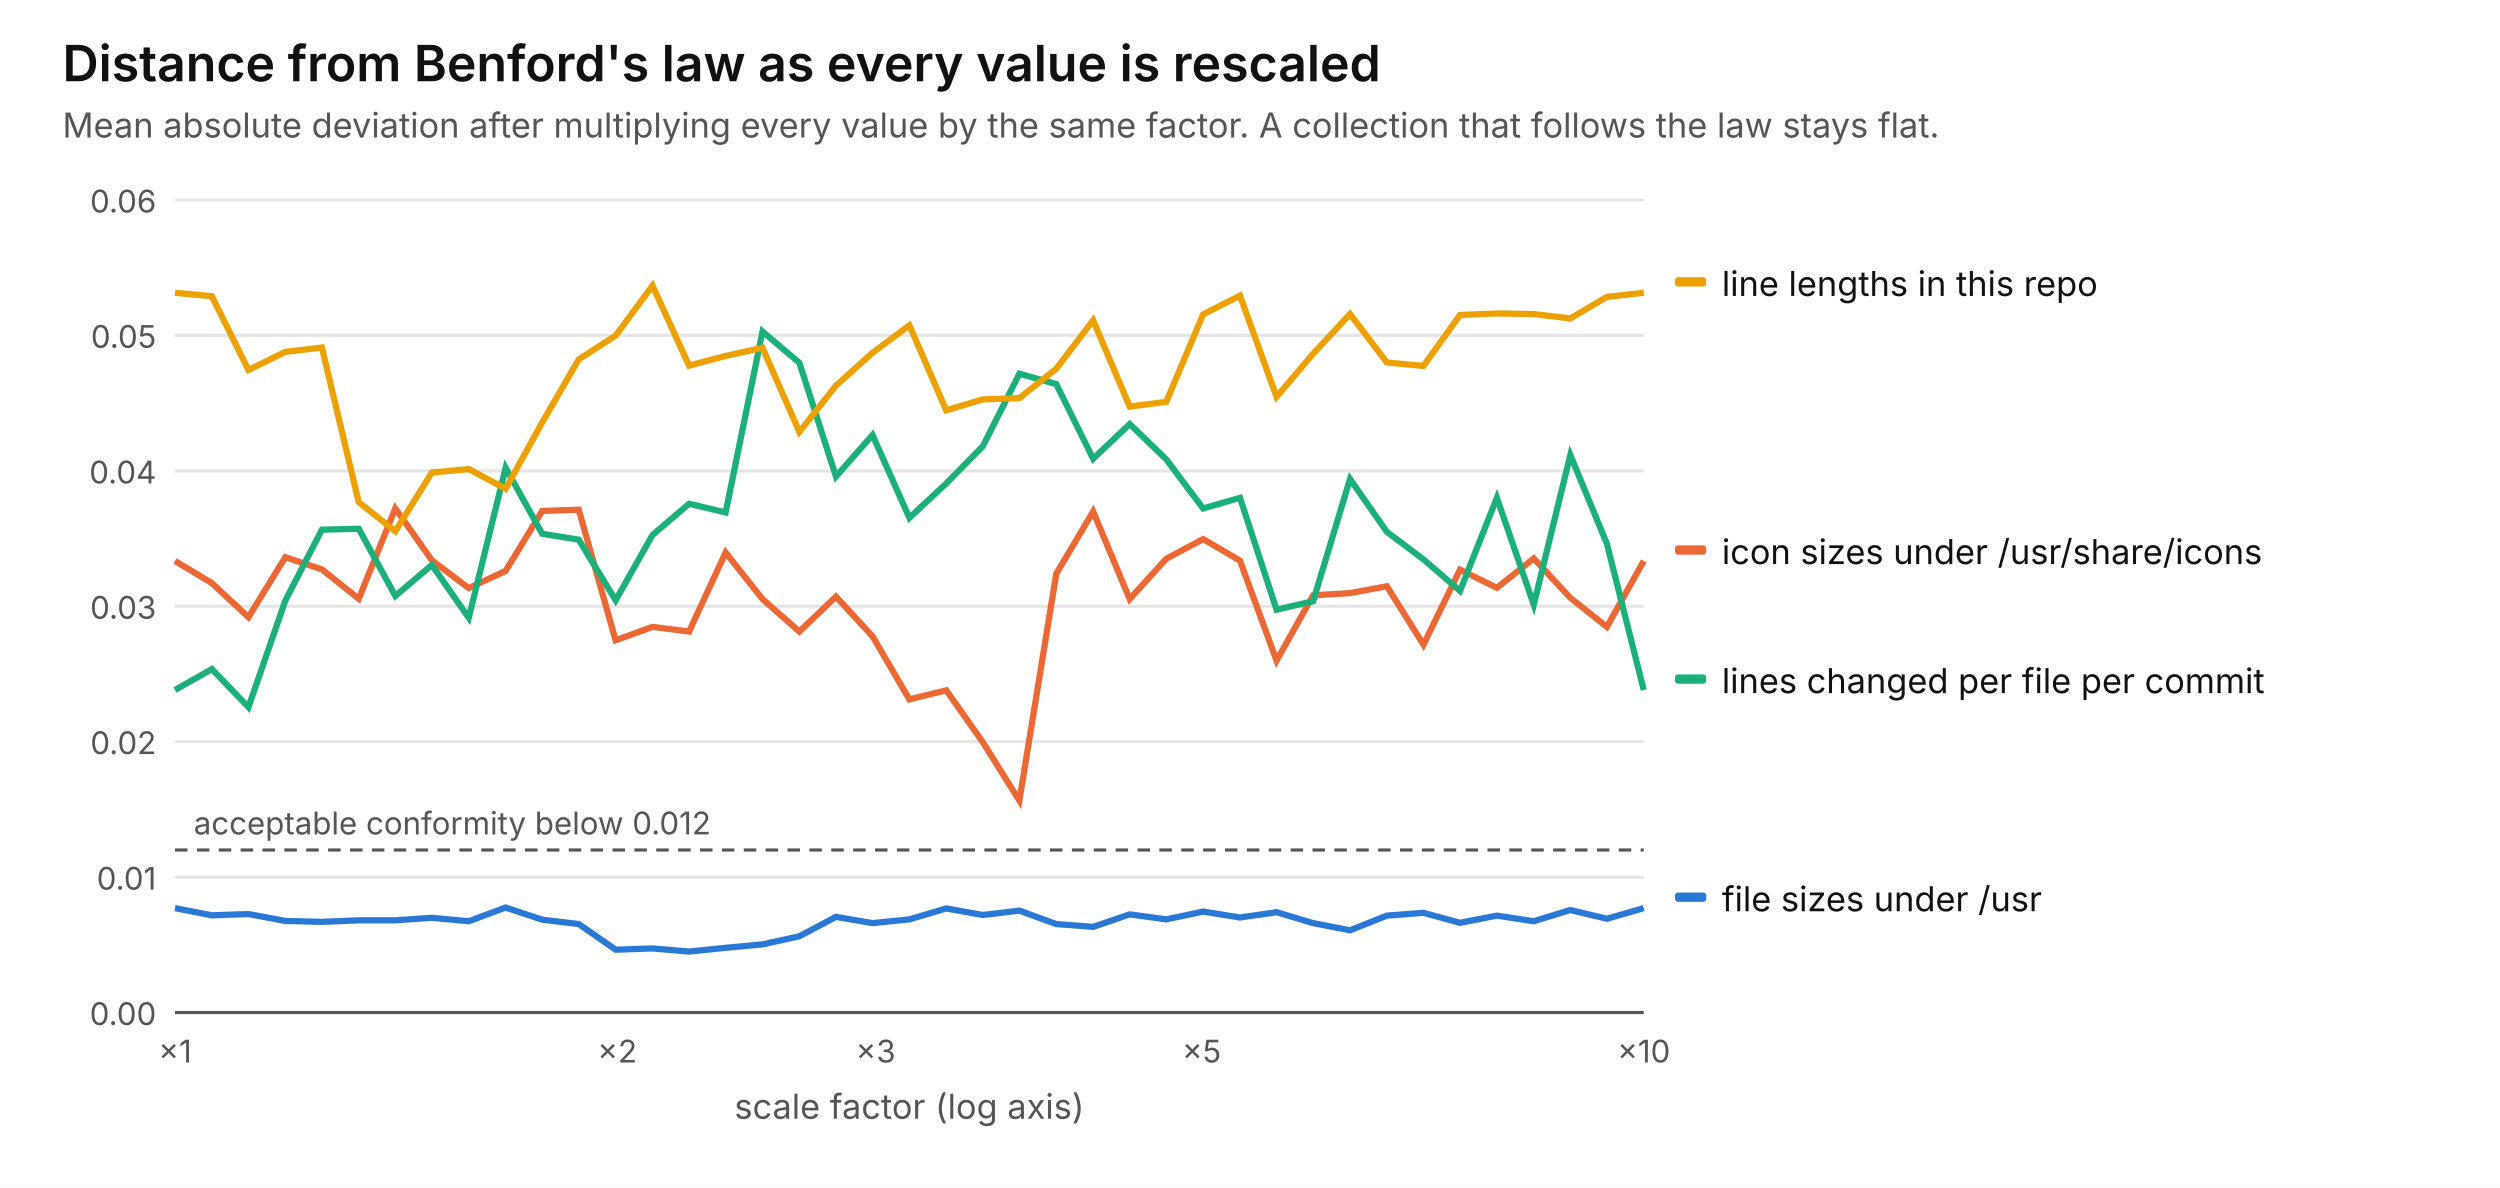
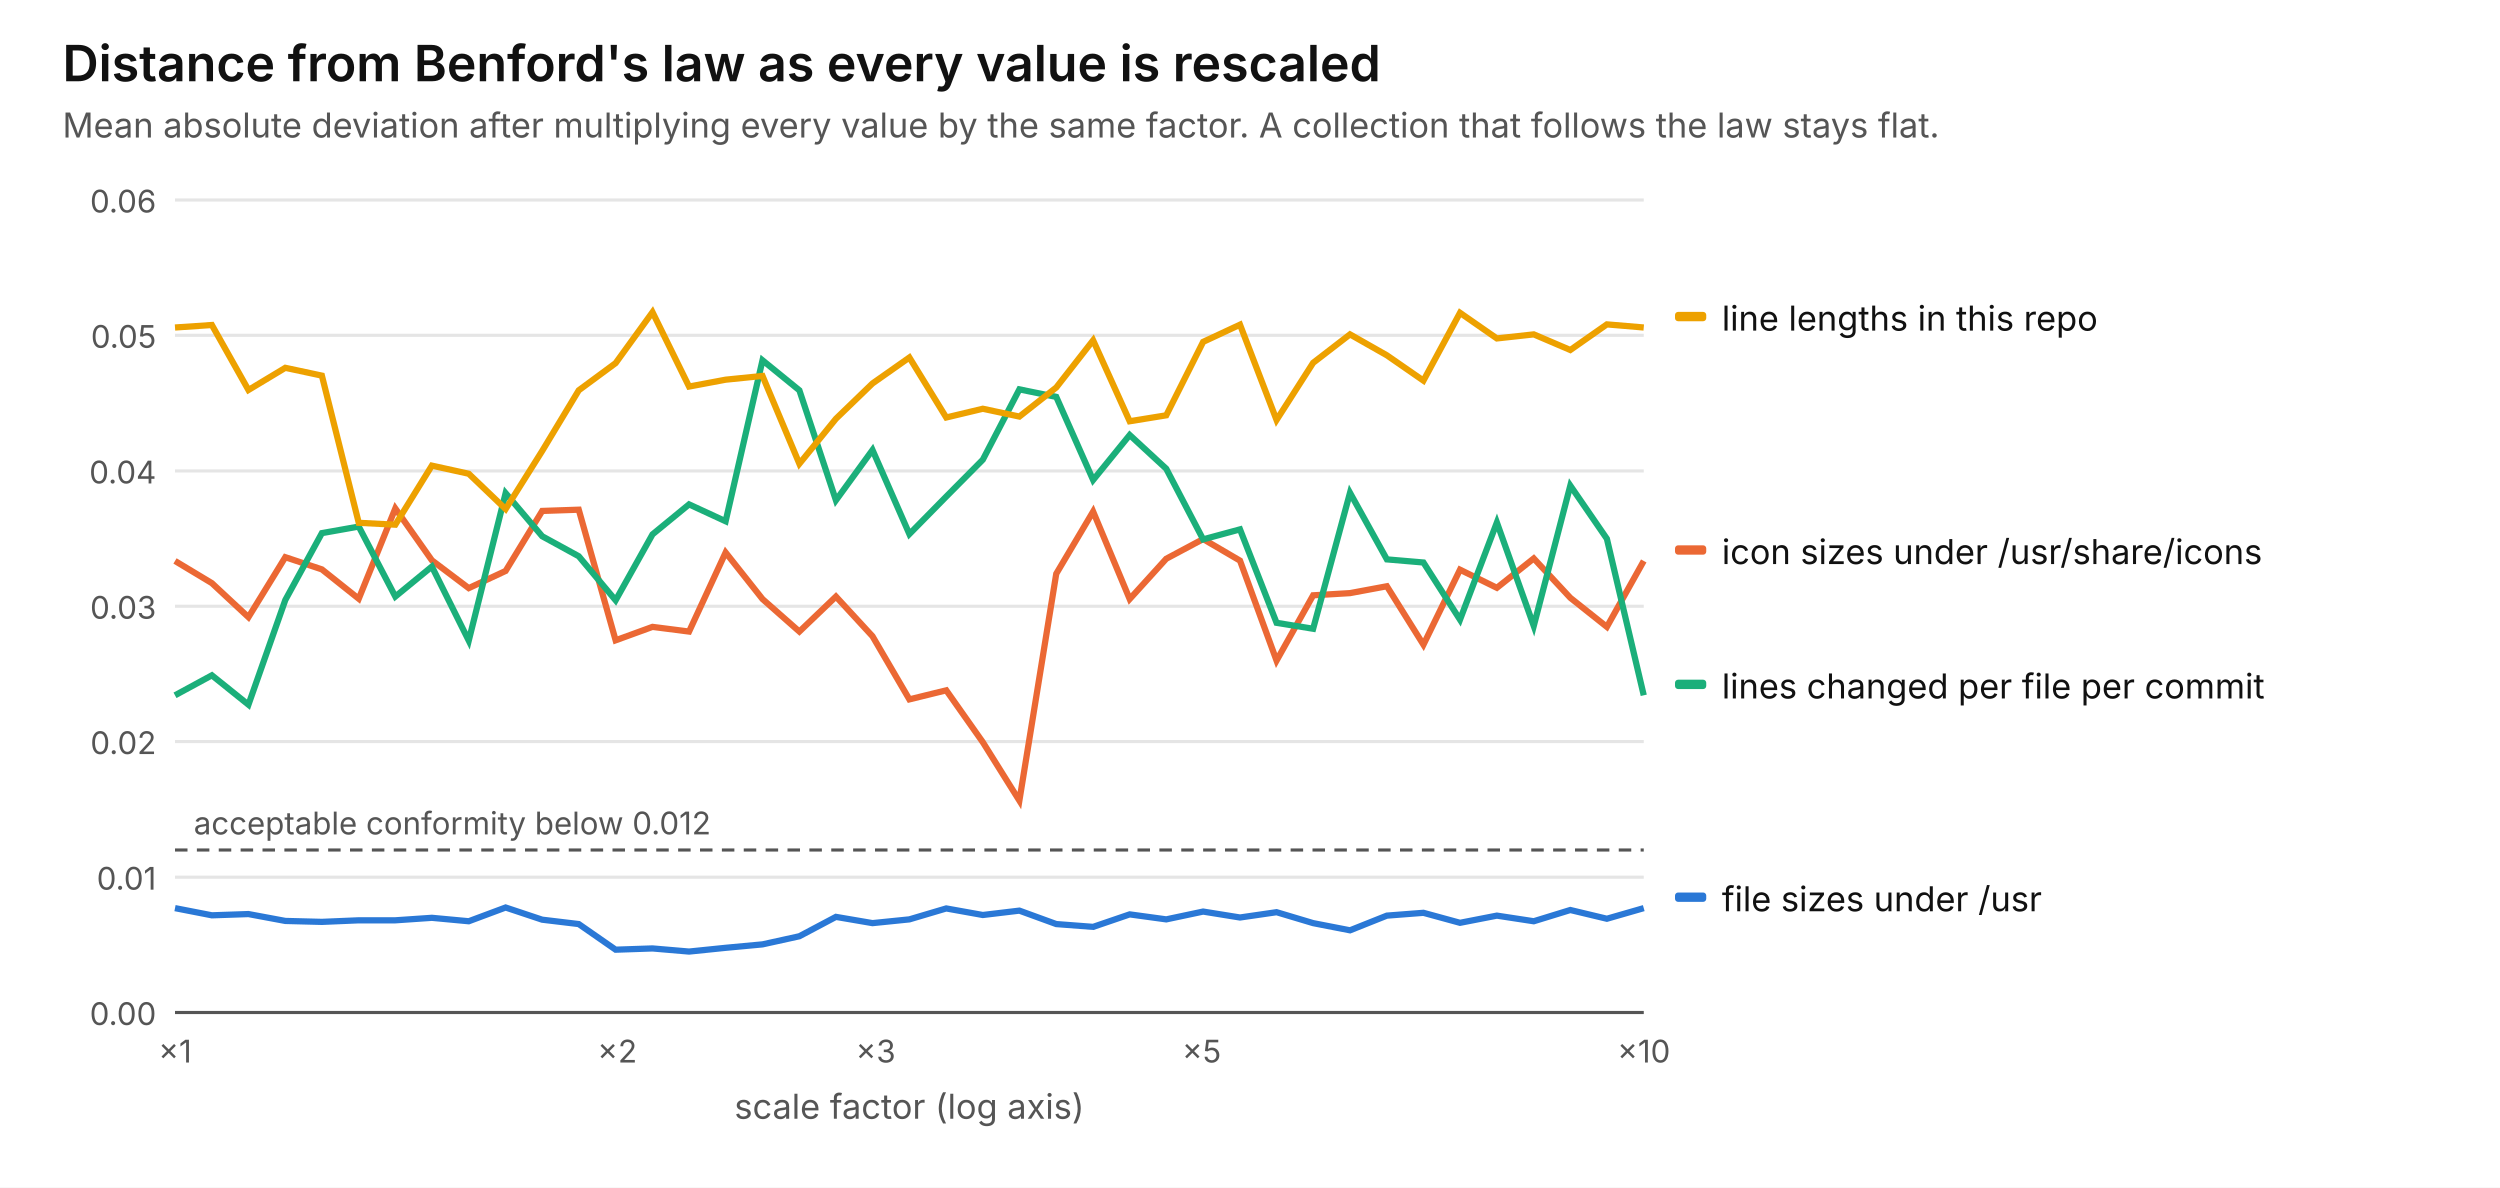
<svg xmlns="http://www.w3.org/2000/svg" viewBox="0 0 800 380" width="800" height="380" font-family="system-ui, -apple-system, Segoe UI, sans-serif">
  <rect width="800" height="380" fill="#fff" />
  <text x="20" y="26" font-size="16" font-weight="600" fill="#111">Distance from Benford's law as every value is rescaled</text>
  <text x="20" y="44" font-size="11" fill="#555">Mean absolute deviation after multiplying every value by the same factor. A collection that follows the law stays flat.</text>
  <line x1="56" x2="526" y1="324.0" y2="324.0" stroke="#e5e5e5" />
  <text x="50" y="328.0" font-size="10" fill="#555" text-anchor="end">0.00</text>
  <line x1="56" x2="526" y1="280.7" y2="280.7" stroke="#e5e5e5" />
  <text x="50" y="284.7" font-size="10" fill="#555" text-anchor="end">0.01</text>
  <line x1="56" x2="526" y1="237.3" y2="237.3" stroke="#e5e5e5" />
  <text x="50" y="241.3" font-size="10" fill="#555" text-anchor="end">0.02</text>
  <line x1="56" x2="526" y1="194.0" y2="194.0" stroke="#e5e5e5" />
  <text x="50" y="198.0" font-size="10" fill="#555" text-anchor="end">0.03</text>
  <line x1="56" x2="526" y1="150.7" y2="150.7" stroke="#e5e5e5" />
  <text x="50" y="154.7" font-size="10" fill="#555" text-anchor="end">0.04</text>
  <line x1="56" x2="526" y1="107.3" y2="107.3" stroke="#e5e5e5" />
  <text x="50" y="111.3" font-size="10" fill="#555" text-anchor="end">0.05</text>
  <line x1="56" x2="526" y1="64.0" y2="64.0" stroke="#e5e5e5" />
  <text x="50" y="68.0" font-size="10" fill="#555" text-anchor="end">0.06</text>
  <line x1="56" x2="526" y1="272.0" y2="272.0" stroke="#555" stroke-dasharray="4 3" />
  <text x="62" y="267.0" font-size="10" fill="#555">acceptable conformity below 0.012</text>
  <text x="56.0" y="340" font-size="10" fill="#555" text-anchor="middle">×1</text>
  <text x="197.5" y="340" font-size="10" fill="#555" text-anchor="middle">×2</text>
  <text x="280.2" y="340" font-size="10" fill="#555" text-anchor="middle">×3</text>
  <text x="384.5" y="340" font-size="10" fill="#555" text-anchor="middle">×5</text>
  <text x="526.0" y="340" font-size="10" fill="#555" text-anchor="middle">×10</text>
  <line x1="56" x2="526" y1="324" y2="324" stroke="#555" />
  <text x="291.0" y="358" font-size="11" fill="#555" text-anchor="middle">scale factor (log axis)</text>
  <polyline points="56.0,290.6 67.8,292.9 79.5,292.5 91.3,294.7 103.0,295.0 114.8,294.5 126.5,294.5 138.2,293.7 150.0,294.8 161.8,290.4 173.5,294.3 185.2,295.7 197.0,303.9 208.8,303.5 220.5,304.5 232.2,303.3 244.0,302.2 255.8,299.6 267.5,293.4 279.2,295.4 291.0,294.2 302.8,290.7 314.5,292.8 326.2,291.4 338.0,295.7 349.8,296.6 361.5,292.6 373.2,294.2 385.0,291.7 396.8,293.6 408.5,291.9 420.2,295.4 432.0,297.7 443.8,293.0 455.5,292.1 467.2,295.3 479.0,293.0 490.8,294.8 502.5,291.2 514.2,294.0 526.0,290.6" fill="none" stroke="#2a78d6" stroke-width="2" />
  <circle cx="56.0" cy="290.6" r="6" fill="transparent" />
  <circle cx="67.8" cy="292.9" r="6" fill="transparent" />
  <circle cx="79.5" cy="292.5" r="6" fill="transparent" />
  <circle cx="91.3" cy="294.7" r="6" fill="transparent" />
  <circle cx="103.0" cy="295.0" r="6" fill="transparent" />
  <circle cx="114.8" cy="294.5" r="6" fill="transparent" />
  <circle cx="126.5" cy="294.5" r="6" fill="transparent" />
  <circle cx="138.2" cy="293.7" r="6" fill="transparent" />
  <circle cx="150.0" cy="294.8" r="6" fill="transparent" />
  <circle cx="161.8" cy="290.4" r="6" fill="transparent" />
  <circle cx="173.5" cy="294.3" r="6" fill="transparent" />
  <circle cx="185.2" cy="295.7" r="6" fill="transparent" />
  <circle cx="197.0" cy="303.9" r="6" fill="transparent" />
  <circle cx="208.8" cy="303.5" r="6" fill="transparent" />
  <circle cx="220.5" cy="304.5" r="6" fill="transparent" />
  <circle cx="232.2" cy="303.3" r="6" fill="transparent" />
  <circle cx="244.0" cy="302.2" r="6" fill="transparent" />
  <circle cx="255.8" cy="299.6" r="6" fill="transparent" />
  <circle cx="267.5" cy="293.4" r="6" fill="transparent" />
  <circle cx="279.2" cy="295.4" r="6" fill="transparent" />
  <circle cx="291.0" cy="294.2" r="6" fill="transparent" />
  <circle cx="302.8" cy="290.7" r="6" fill="transparent" />
  <circle cx="314.5" cy="292.8" r="6" fill="transparent" />
  <circle cx="326.2" cy="291.4" r="6" fill="transparent" />
  <circle cx="338.0" cy="295.7" r="6" fill="transparent" />
  <circle cx="349.8" cy="296.6" r="6" fill="transparent" />
  <circle cx="361.5" cy="292.6" r="6" fill="transparent" />
  <circle cx="373.2" cy="294.2" r="6" fill="transparent" />
  <circle cx="385.0" cy="291.7" r="6" fill="transparent" />
  <circle cx="396.8" cy="293.6" r="6" fill="transparent" />
  <circle cx="408.5" cy="291.9" r="6" fill="transparent" />
  <circle cx="420.2" cy="295.4" r="6" fill="transparent" />
  <circle cx="432.0" cy="297.7" r="6" fill="transparent" />
  <circle cx="443.8" cy="293.0" r="6" fill="transparent" />
  <circle cx="455.5" cy="292.1" r="6" fill="transparent" />
  <circle cx="467.2" cy="295.3" r="6" fill="transparent" />
  <circle cx="479.0" cy="293.0" r="6" fill="transparent" />
  <circle cx="490.8" cy="294.8" r="6" fill="transparent" />
  <circle cx="502.5" cy="291.2" r="6" fill="transparent" />
  <circle cx="514.2" cy="294.0" r="6" fill="transparent" />
  <circle cx="526.0" cy="290.6" r="6" fill="transparent" />
  <polyline points="56.0,179.5 67.8,186.6 79.5,197.5 91.3,178.3 103.0,182.2 114.8,191.6 126.5,162.7 138.2,179.3 150.0,188.2 161.8,182.7 173.5,163.5 185.2,163.1 197.0,204.9 208.8,200.6 220.5,202.1 232.2,176.8 244.0,191.7 255.8,202.1 267.5,190.9 279.2,203.6 291.0,223.8 302.8,220.9 314.5,237.5 326.2,256.2 338.0,183.6 349.8,163.7 361.5,191.7 373.2,178.8 385.0,172.5 396.8,179.4 408.5,211.4 420.2,190.5 432.0,189.8 443.8,187.6 455.5,206.3 467.2,182.3 479.0,188.1 490.8,178.7 502.5,191.3 514.2,200.6 526.0,179.5" fill="none" stroke="#eb6834" stroke-width="2" />
  <circle cx="56.0" cy="179.5" r="6" fill="transparent" />
  <circle cx="67.8" cy="186.6" r="6" fill="transparent" />
  <circle cx="79.5" cy="197.5" r="6" fill="transparent" />
  <circle cx="91.3" cy="178.3" r="6" fill="transparent" />
  <circle cx="103.0" cy="182.2" r="6" fill="transparent" />
  <circle cx="114.8" cy="191.6" r="6" fill="transparent" />
  <circle cx="126.5" cy="162.7" r="6" fill="transparent" />
  <circle cx="138.2" cy="179.3" r="6" fill="transparent" />
  <circle cx="150.0" cy="188.2" r="6" fill="transparent" />
  <circle cx="161.8" cy="182.7" r="6" fill="transparent" />
  <circle cx="173.5" cy="163.5" r="6" fill="transparent" />
  <circle cx="185.2" cy="163.1" r="6" fill="transparent" />
  <circle cx="197.0" cy="204.9" r="6" fill="transparent" />
  <circle cx="208.8" cy="200.6" r="6" fill="transparent" />
  <circle cx="220.5" cy="202.1" r="6" fill="transparent" />
  <circle cx="232.2" cy="176.8" r="6" fill="transparent" />
  <circle cx="244.0" cy="191.7" r="6" fill="transparent" />
  <circle cx="255.8" cy="202.1" r="6" fill="transparent" />
  <circle cx="267.5" cy="190.9" r="6" fill="transparent" />
  <circle cx="279.2" cy="203.6" r="6" fill="transparent" />
  <circle cx="291.0" cy="223.8" r="6" fill="transparent" />
  <circle cx="302.8" cy="220.9" r="6" fill="transparent" />
  <circle cx="314.5" cy="237.5" r="6" fill="transparent" />
  <circle cx="326.2" cy="256.2" r="6" fill="transparent" />
  <circle cx="338.0" cy="183.6" r="6" fill="transparent" />
  <circle cx="349.8" cy="163.7" r="6" fill="transparent" />
  <circle cx="361.5" cy="191.7" r="6" fill="transparent" />
  <circle cx="373.2" cy="178.8" r="6" fill="transparent" />
  <circle cx="385.0" cy="172.5" r="6" fill="transparent" />
  <circle cx="396.8" cy="179.4" r="6" fill="transparent" />
  <circle cx="408.5" cy="211.4" r="6" fill="transparent" />
  <circle cx="420.2" cy="190.5" r="6" fill="transparent" />
  <circle cx="432.0" cy="189.8" r="6" fill="transparent" />
  <circle cx="443.8" cy="187.6" r="6" fill="transparent" />
  <circle cx="455.5" cy="206.3" r="6" fill="transparent" />
  <circle cx="467.2" cy="182.3" r="6" fill="transparent" />
  <circle cx="479.0" cy="188.1" r="6" fill="transparent" />
  <circle cx="490.8" cy="178.7" r="6" fill="transparent" />
  <circle cx="502.5" cy="191.3" r="6" fill="transparent" />
  <circle cx="514.2" cy="200.6" r="6" fill="transparent" />
  <circle cx="526.0" cy="179.5" r="6" fill="transparent" />
-   <polyline points="56.0,220.8 67.8,214.1 79.5,226.3 91.3,192.2 103.0,169.5 114.8,169.2 126.5,190.7 138.2,180.8 150.0,197.7 161.8,149.7 173.5,170.8 185.2,172.7 197.0,192.1 208.8,171.2 220.5,161.2 232.2,164.0 244.0,106.1 255.8,116.1 267.5,152.5 279.2,139.2 291.0,165.7 302.8,154.7 314.5,142.8 326.2,119.6 338.0,122.9 349.8,146.8 361.5,135.7 373.2,147.0 385.0,162.7 396.8,159.3 408.5,195.1 420.2,192.4 432.0,153.3 443.8,170.2 455.5,179.0 467.2,189.1 479.0,159.3 490.8,193.5 502.5,145.6 514.2,174.0 526.0,220.8" fill="none" stroke="#1baf7a" stroke-width="2" />
-   <circle cx="56.0" cy="220.8" r="6" fill="transparent" />
-   <circle cx="67.8" cy="214.1" r="6" fill="transparent" />
-   <circle cx="79.5" cy="226.3" r="6" fill="transparent" />
-   <circle cx="91.3" cy="192.2" r="6" fill="transparent" />
-   <circle cx="103.0" cy="169.5" r="6" fill="transparent" />
-   <circle cx="114.8" cy="169.2" r="6" fill="transparent" />
-   <circle cx="126.5" cy="190.7" r="6" fill="transparent" />
-   <circle cx="138.2" cy="180.8" r="6" fill="transparent" />
-   <circle cx="150.0" cy="197.7" r="6" fill="transparent" />
-   <circle cx="161.8" cy="149.7" r="6" fill="transparent" />
-   <circle cx="173.5" cy="170.8" r="6" fill="transparent" />
-   <circle cx="185.2" cy="172.7" r="6" fill="transparent" />
+   <polyline points="56.0,222.5 67.8,216.1 79.5,225.5 91.3,192.0 103.0,170.6 114.8,168.5 126.5,190.9 138.2,181.3 150.0,205.0 161.8,157.8 173.5,171.6 185.2,178.0 197.0,192.1 208.8,171.0 220.5,161.4 232.2,166.8 244.0,115.3 255.8,124.9 267.5,160.1 279.2,144.0 291.0,170.9 302.8,158.9 314.5,147.1 326.2,124.6 338.0,127.0 349.8,153.6 361.5,139.2 373.2,150.0 385.0,172.6 396.8,169.4 408.5,199.3 420.2,201.2 432.0,157.7 443.8,179.0 455.5,180.0 467.2,198.3 479.0,167.2 490.8,200.3 502.5,155.4 514.2,172.4 526.0,222.5" fill="none" stroke="#1baf7a" stroke-width="2" />
+   <circle cx="56.0" cy="222.5" r="6" fill="transparent" />
+   <circle cx="67.8" cy="216.1" r="6" fill="transparent" />
+   <circle cx="79.5" cy="225.5" r="6" fill="transparent" />
+   <circle cx="91.3" cy="192.0" r="6" fill="transparent" />
+   <circle cx="103.0" cy="170.6" r="6" fill="transparent" />
+   <circle cx="114.8" cy="168.5" r="6" fill="transparent" />
+   <circle cx="126.5" cy="190.9" r="6" fill="transparent" />
+   <circle cx="138.2" cy="181.3" r="6" fill="transparent" />
+   <circle cx="150.0" cy="205.0" r="6" fill="transparent" />
+   <circle cx="161.8" cy="157.8" r="6" fill="transparent" />
+   <circle cx="173.5" cy="171.6" r="6" fill="transparent" />
+   <circle cx="185.2" cy="178.0" r="6" fill="transparent" />
  <circle cx="197.0" cy="192.1" r="6" fill="transparent" />
-   <circle cx="208.8" cy="171.2" r="6" fill="transparent" />
-   <circle cx="220.5" cy="161.2" r="6" fill="transparent" />
-   <circle cx="232.2" cy="164.0" r="6" fill="transparent" />
-   <circle cx="244.0" cy="106.1" r="6" fill="transparent" />
-   <circle cx="255.8" cy="116.1" r="6" fill="transparent" />
-   <circle cx="267.5" cy="152.5" r="6" fill="transparent" />
-   <circle cx="279.2" cy="139.2" r="6" fill="transparent" />
-   <circle cx="291.0" cy="165.7" r="6" fill="transparent" />
-   <circle cx="302.8" cy="154.7" r="6" fill="transparent" />
-   <circle cx="314.5" cy="142.8" r="6" fill="transparent" />
-   <circle cx="326.2" cy="119.6" r="6" fill="transparent" />
-   <circle cx="338.0" cy="122.9" r="6" fill="transparent" />
-   <circle cx="349.8" cy="146.8" r="6" fill="transparent" />
-   <circle cx="361.5" cy="135.7" r="6" fill="transparent" />
-   <circle cx="373.2" cy="147.0" r="6" fill="transparent" />
-   <circle cx="385.0" cy="162.7" r="6" fill="transparent" />
-   <circle cx="396.8" cy="159.3" r="6" fill="transparent" />
-   <circle cx="408.5" cy="195.1" r="6" fill="transparent" />
-   <circle cx="420.2" cy="192.4" r="6" fill="transparent" />
-   <circle cx="432.0" cy="153.3" r="6" fill="transparent" />
-   <circle cx="443.8" cy="170.2" r="6" fill="transparent" />
-   <circle cx="455.5" cy="179.0" r="6" fill="transparent" />
-   <circle cx="467.2" cy="189.1" r="6" fill="transparent" />
-   <circle cx="479.0" cy="159.3" r="6" fill="transparent" />
-   <circle cx="490.8" cy="193.5" r="6" fill="transparent" />
-   <circle cx="502.5" cy="145.6" r="6" fill="transparent" />
-   <circle cx="514.2" cy="174.0" r="6" fill="transparent" />
-   <circle cx="526.0" cy="220.8" r="6" fill="transparent" />
-   <polyline points="56.0,93.7 67.8,94.8 79.5,118.4 91.3,112.6 103.0,111.2 114.8,160.7 126.5,170.0 138.2,151.2 150.0,150.1 161.8,156.4 173.5,135.2 185.2,115.0 197.0,107.4 208.8,91.4 220.5,117.0 232.2,113.9 244.0,111.3 255.8,138.2 267.5,123.4 279.2,112.9 291.0,104.1 302.8,131.3 314.5,127.8 326.2,127.4 338.0,118.0 349.8,102.5 361.5,130.1 373.2,128.6 385.0,100.6 396.8,94.6 408.5,127.0 420.2,113.2 432.0,100.5 443.8,116.0 455.5,117.1 467.2,100.8 479.0,100.3 490.8,100.5 502.5,101.9 514.2,95.0 526.0,93.7" fill="none" stroke="#eda100" stroke-width="2" />
-   <circle cx="56.0" cy="93.7" r="6" fill="transparent" />
-   <circle cx="67.8" cy="94.8" r="6" fill="transparent" />
-   <circle cx="79.5" cy="118.4" r="6" fill="transparent" />
-   <circle cx="91.3" cy="112.6" r="6" fill="transparent" />
-   <circle cx="103.0" cy="111.2" r="6" fill="transparent" />
-   <circle cx="114.8" cy="160.7" r="6" fill="transparent" />
-   <circle cx="126.5" cy="170.0" r="6" fill="transparent" />
-   <circle cx="138.2" cy="151.2" r="6" fill="transparent" />
-   <circle cx="150.0" cy="150.1" r="6" fill="transparent" />
-   <circle cx="161.8" cy="156.4" r="6" fill="transparent" />
-   <circle cx="173.5" cy="135.2" r="6" fill="transparent" />
-   <circle cx="185.2" cy="115.0" r="6" fill="transparent" />
-   <circle cx="197.0" cy="107.4" r="6" fill="transparent" />
-   <circle cx="208.8" cy="91.4" r="6" fill="transparent" />
-   <circle cx="220.5" cy="117.0" r="6" fill="transparent" />
-   <circle cx="232.2" cy="113.9" r="6" fill="transparent" />
-   <circle cx="244.0" cy="111.3" r="6" fill="transparent" />
-   <circle cx="255.8" cy="138.2" r="6" fill="transparent" />
-   <circle cx="267.5" cy="123.4" r="6" fill="transparent" />
-   <circle cx="279.2" cy="112.9" r="6" fill="transparent" />
-   <circle cx="291.0" cy="104.1" r="6" fill="transparent" />
-   <circle cx="302.8" cy="131.3" r="6" fill="transparent" />
-   <circle cx="314.5" cy="127.8" r="6" fill="transparent" />
-   <circle cx="326.2" cy="127.4" r="6" fill="transparent" />
-   <circle cx="338.0" cy="118.0" r="6" fill="transparent" />
-   <circle cx="349.8" cy="102.5" r="6" fill="transparent" />
-   <circle cx="361.5" cy="130.1" r="6" fill="transparent" />
-   <circle cx="373.2" cy="128.6" r="6" fill="transparent" />
-   <circle cx="385.0" cy="100.6" r="6" fill="transparent" />
-   <circle cx="396.8" cy="94.6" r="6" fill="transparent" />
-   <circle cx="408.5" cy="127.0" r="6" fill="transparent" />
-   <circle cx="420.2" cy="113.2" r="6" fill="transparent" />
-   <circle cx="432.0" cy="100.5" r="6" fill="transparent" />
-   <circle cx="443.8" cy="116.0" r="6" fill="transparent" />
-   <circle cx="455.5" cy="117.1" r="6" fill="transparent" />
-   <circle cx="467.2" cy="100.8" r="6" fill="transparent" />
-   <circle cx="479.0" cy="100.3" r="6" fill="transparent" />
-   <circle cx="490.8" cy="100.5" r="6" fill="transparent" />
-   <circle cx="502.5" cy="101.9" r="6" fill="transparent" />
-   <circle cx="514.2" cy="95.0" r="6" fill="transparent" />
-   <circle cx="526.0" cy="93.7" r="6" fill="transparent" />
-   <rect x="536" y="88.7" width="10" height="3" rx="1" fill="#eda100" />
-   <text x="551" y="94.7" font-size="11" fill="#111">line lengths in this repo</text>
+   <circle cx="208.8" cy="171.0" r="6" fill="transparent" />
+   <circle cx="220.5" cy="161.4" r="6" fill="transparent" />
+   <circle cx="232.2" cy="166.8" r="6" fill="transparent" />
+   <circle cx="244.0" cy="115.3" r="6" fill="transparent" />
+   <circle cx="255.8" cy="124.9" r="6" fill="transparent" />
+   <circle cx="267.5" cy="160.1" r="6" fill="transparent" />
+   <circle cx="279.2" cy="144.0" r="6" fill="transparent" />
+   <circle cx="291.0" cy="170.9" r="6" fill="transparent" />
+   <circle cx="302.8" cy="158.9" r="6" fill="transparent" />
+   <circle cx="314.5" cy="147.1" r="6" fill="transparent" />
+   <circle cx="326.2" cy="124.6" r="6" fill="transparent" />
+   <circle cx="338.0" cy="127.0" r="6" fill="transparent" />
+   <circle cx="349.8" cy="153.6" r="6" fill="transparent" />
+   <circle cx="361.5" cy="139.2" r="6" fill="transparent" />
+   <circle cx="373.2" cy="150.0" r="6" fill="transparent" />
+   <circle cx="385.0" cy="172.6" r="6" fill="transparent" />
+   <circle cx="396.8" cy="169.4" r="6" fill="transparent" />
+   <circle cx="408.5" cy="199.3" r="6" fill="transparent" />
+   <circle cx="420.2" cy="201.2" r="6" fill="transparent" />
+   <circle cx="432.0" cy="157.7" r="6" fill="transparent" />
+   <circle cx="443.8" cy="179.0" r="6" fill="transparent" />
+   <circle cx="455.5" cy="180.0" r="6" fill="transparent" />
+   <circle cx="467.2" cy="198.3" r="6" fill="transparent" />
+   <circle cx="479.0" cy="167.2" r="6" fill="transparent" />
+   <circle cx="490.8" cy="200.3" r="6" fill="transparent" />
+   <circle cx="502.5" cy="155.4" r="6" fill="transparent" />
+   <circle cx="514.2" cy="172.4" r="6" fill="transparent" />
+   <circle cx="526.0" cy="222.5" r="6" fill="transparent" />
+   <polyline points="56.0,104.8 67.8,104.0 79.5,124.8 91.3,117.7 103.0,120.2 114.8,167.3 126.5,167.9 138.2,149.0 150.0,151.6 161.8,162.9 173.5,144.3 185.2,124.9 197.0,116.2 208.8,99.9 220.5,123.7 232.2,121.5 244.0,120.3 255.8,148.4 267.5,134.0 279.2,122.7 291.0,114.4 302.8,133.6 314.5,130.8 326.2,133.3 338.0,124.0 349.8,108.9 361.5,134.8 373.2,132.9 385.0,109.4 396.8,103.9 408.5,134.4 420.2,116.1 432.0,107.0 443.8,113.7 455.5,121.8 467.2,100.1 479.0,108.3 490.8,107.0 502.5,112.0 514.2,103.8 526.0,104.8" fill="none" stroke="#eda100" stroke-width="2" />
+   <circle cx="56.0" cy="104.8" r="6" fill="transparent" />
+   <circle cx="67.8" cy="104.0" r="6" fill="transparent" />
+   <circle cx="79.5" cy="124.8" r="6" fill="transparent" />
+   <circle cx="91.3" cy="117.7" r="6" fill="transparent" />
+   <circle cx="103.0" cy="120.2" r="6" fill="transparent" />
+   <circle cx="114.8" cy="167.3" r="6" fill="transparent" />
+   <circle cx="126.5" cy="167.9" r="6" fill="transparent" />
+   <circle cx="138.2" cy="149.0" r="6" fill="transparent" />
+   <circle cx="150.0" cy="151.6" r="6" fill="transparent" />
+   <circle cx="161.8" cy="162.9" r="6" fill="transparent" />
+   <circle cx="173.5" cy="144.3" r="6" fill="transparent" />
+   <circle cx="185.2" cy="124.9" r="6" fill="transparent" />
+   <circle cx="197.0" cy="116.2" r="6" fill="transparent" />
+   <circle cx="208.8" cy="99.9" r="6" fill="transparent" />
+   <circle cx="220.5" cy="123.7" r="6" fill="transparent" />
+   <circle cx="232.2" cy="121.5" r="6" fill="transparent" />
+   <circle cx="244.0" cy="120.3" r="6" fill="transparent" />
+   <circle cx="255.8" cy="148.4" r="6" fill="transparent" />
+   <circle cx="267.5" cy="134.0" r="6" fill="transparent" />
+   <circle cx="279.2" cy="122.7" r="6" fill="transparent" />
+   <circle cx="291.0" cy="114.4" r="6" fill="transparent" />
+   <circle cx="302.8" cy="133.6" r="6" fill="transparent" />
+   <circle cx="314.5" cy="130.8" r="6" fill="transparent" />
+   <circle cx="326.2" cy="133.3" r="6" fill="transparent" />
+   <circle cx="338.0" cy="124.0" r="6" fill="transparent" />
+   <circle cx="349.8" cy="108.9" r="6" fill="transparent" />
+   <circle cx="361.5" cy="134.8" r="6" fill="transparent" />
+   <circle cx="373.2" cy="132.9" r="6" fill="transparent" />
+   <circle cx="385.0" cy="109.4" r="6" fill="transparent" />
+   <circle cx="396.8" cy="103.9" r="6" fill="transparent" />
+   <circle cx="408.5" cy="134.4" r="6" fill="transparent" />
+   <circle cx="420.2" cy="116.1" r="6" fill="transparent" />
+   <circle cx="432.0" cy="107.0" r="6" fill="transparent" />
+   <circle cx="443.8" cy="113.7" r="6" fill="transparent" />
+   <circle cx="455.5" cy="121.8" r="6" fill="transparent" />
+   <circle cx="467.2" cy="100.1" r="6" fill="transparent" />
+   <circle cx="479.0" cy="108.3" r="6" fill="transparent" />
+   <circle cx="490.8" cy="107.0" r="6" fill="transparent" />
+   <circle cx="502.5" cy="112.0" r="6" fill="transparent" />
+   <circle cx="514.2" cy="103.8" r="6" fill="transparent" />
+   <circle cx="526.0" cy="104.8" r="6" fill="transparent" />
+   <rect x="536" y="99.8" width="10" height="3" rx="1" fill="#eda100" />
+   <text x="551" y="105.8" font-size="11" fill="#111">line lengths in this repo</text>
  <rect x="536" y="174.5" width="10" height="3" rx="1" fill="#eb6834" />
  <text x="551" y="180.5" font-size="11" fill="#111">icon sizes under /usr/share/icons</text>
-   <rect x="536" y="215.8" width="10" height="3" rx="1" fill="#1baf7a" />
-   <text x="551" y="221.8" font-size="11" fill="#111">lines changed per file per commit</text>
+   <rect x="536" y="217.5" width="10" height="3" rx="1" fill="#1baf7a" />
+   <text x="551" y="223.5" font-size="11" fill="#111">lines changed per file per commit</text>
  <rect x="536" y="285.6" width="10" height="3" rx="1" fill="#2a78d6" />
  <text x="551" y="291.6" font-size="11" fill="#111">file sizes under /usr</text>
</svg>
